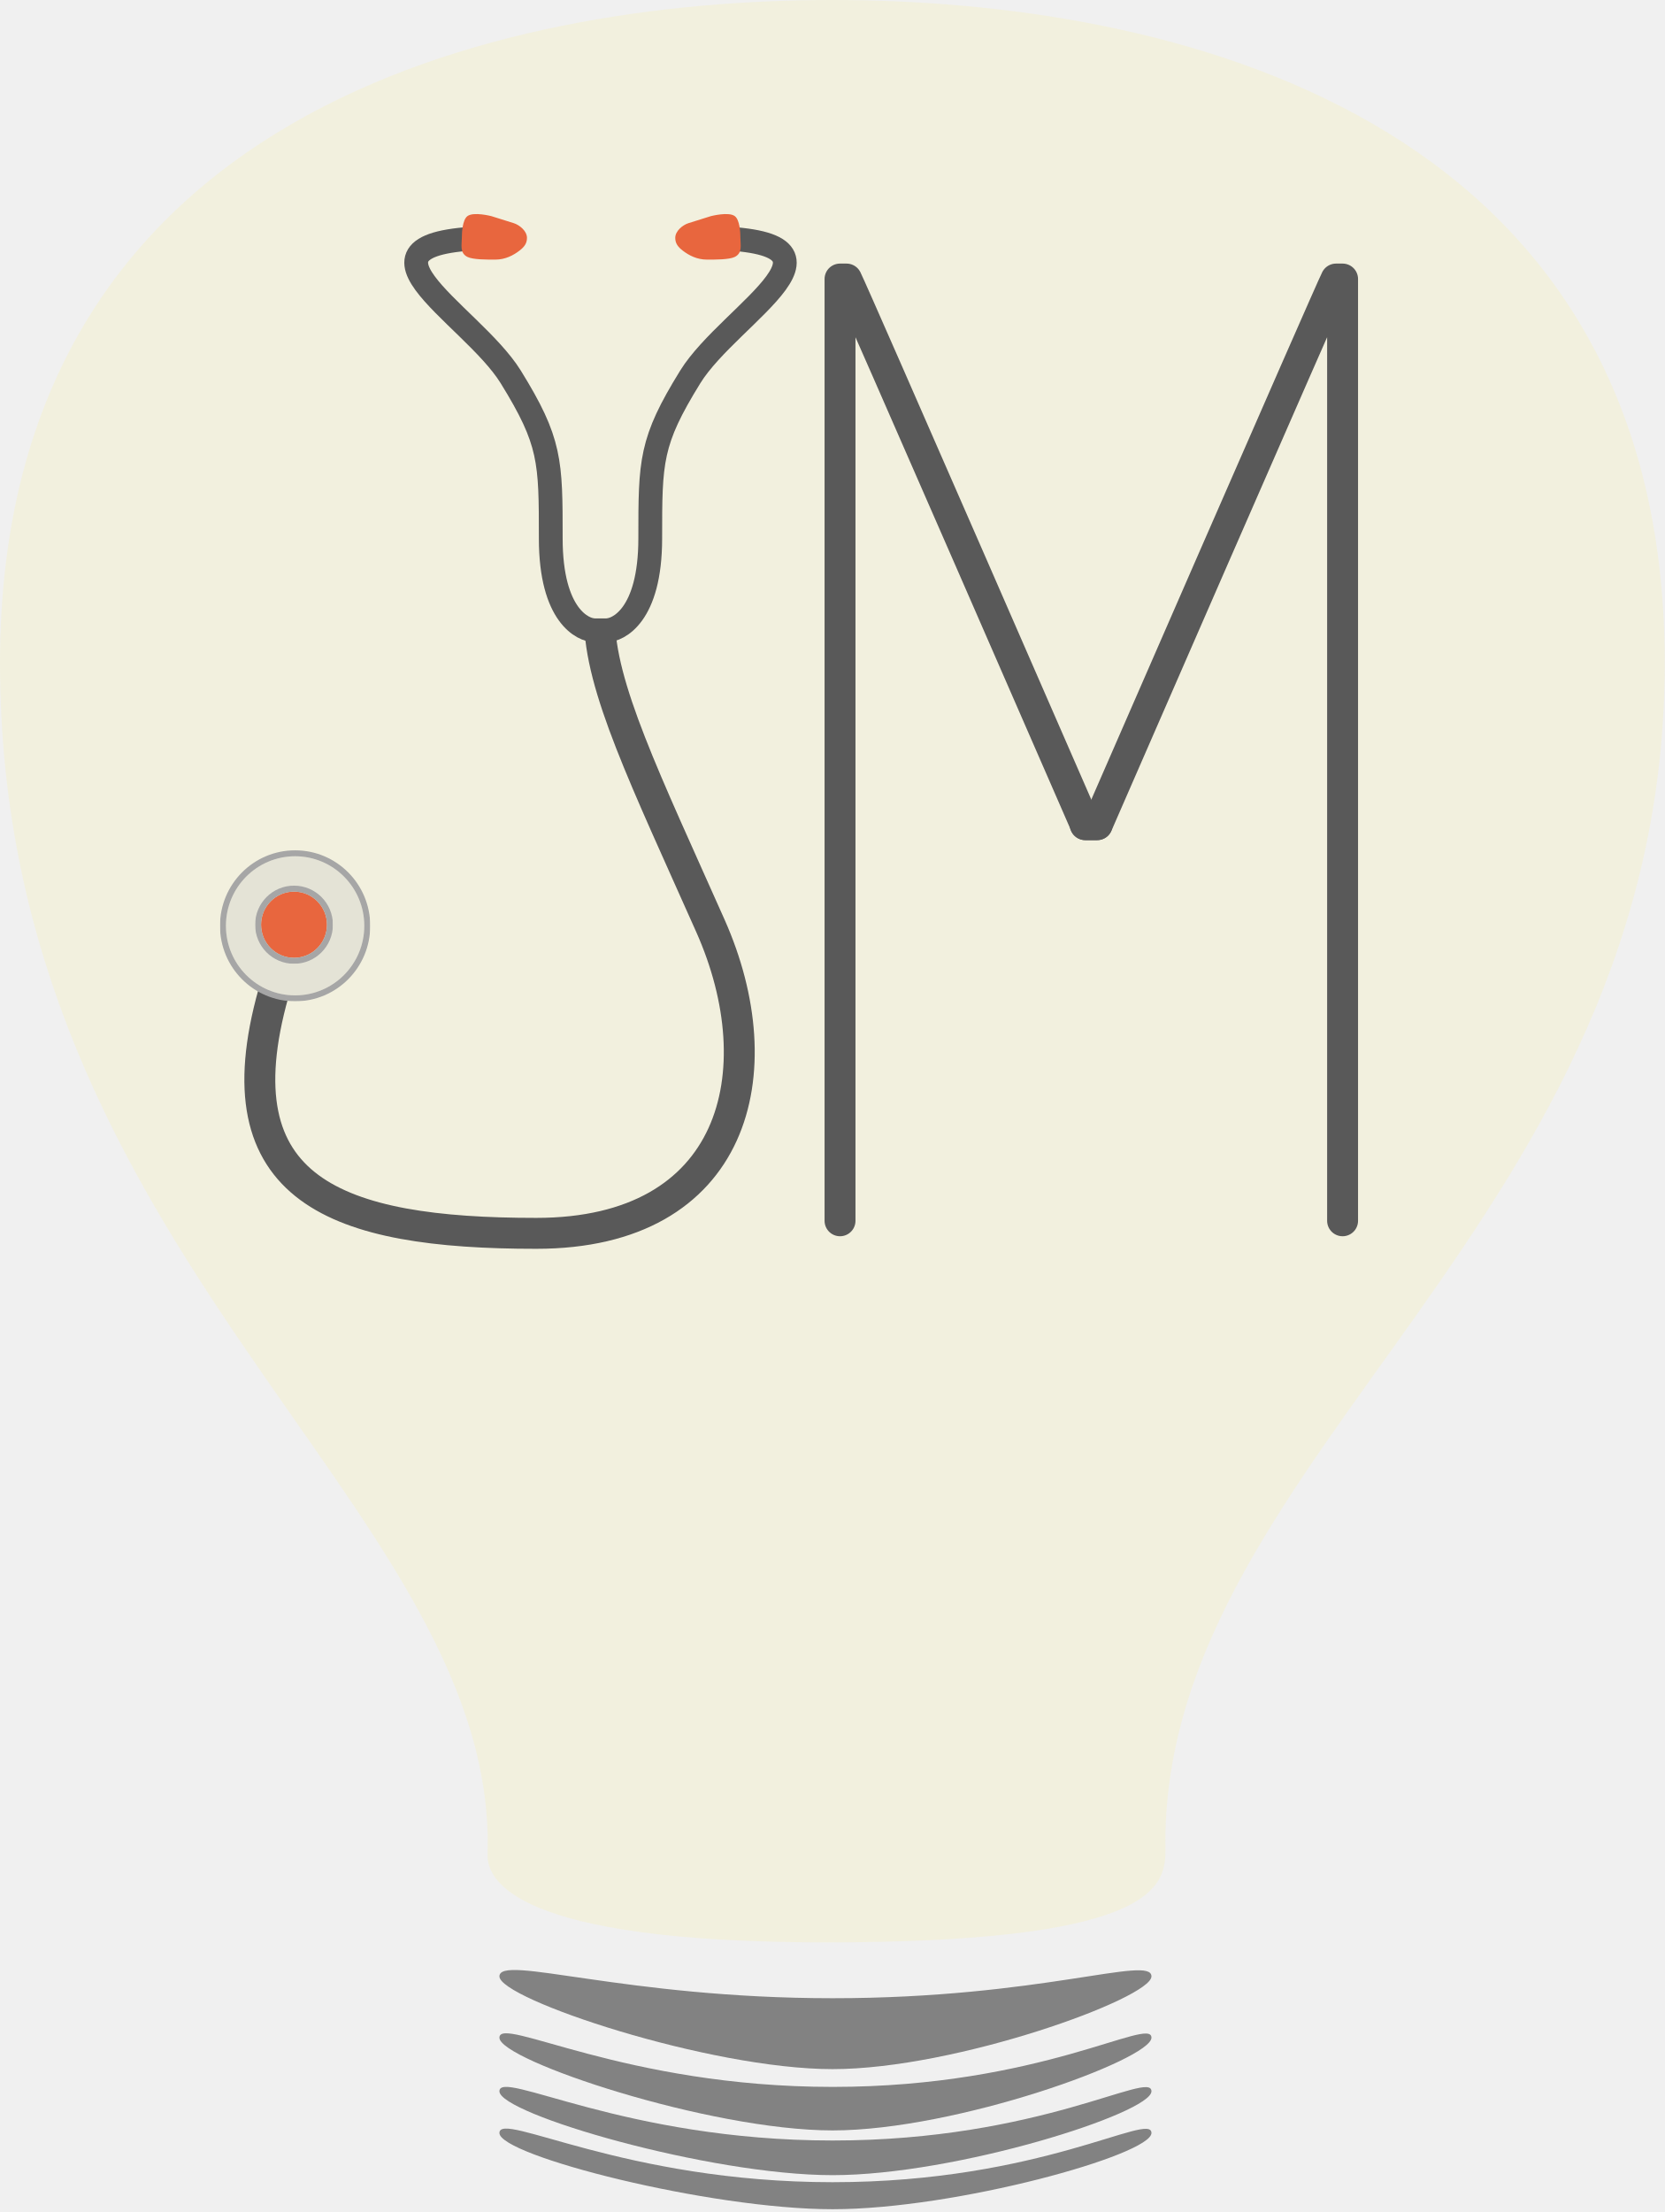
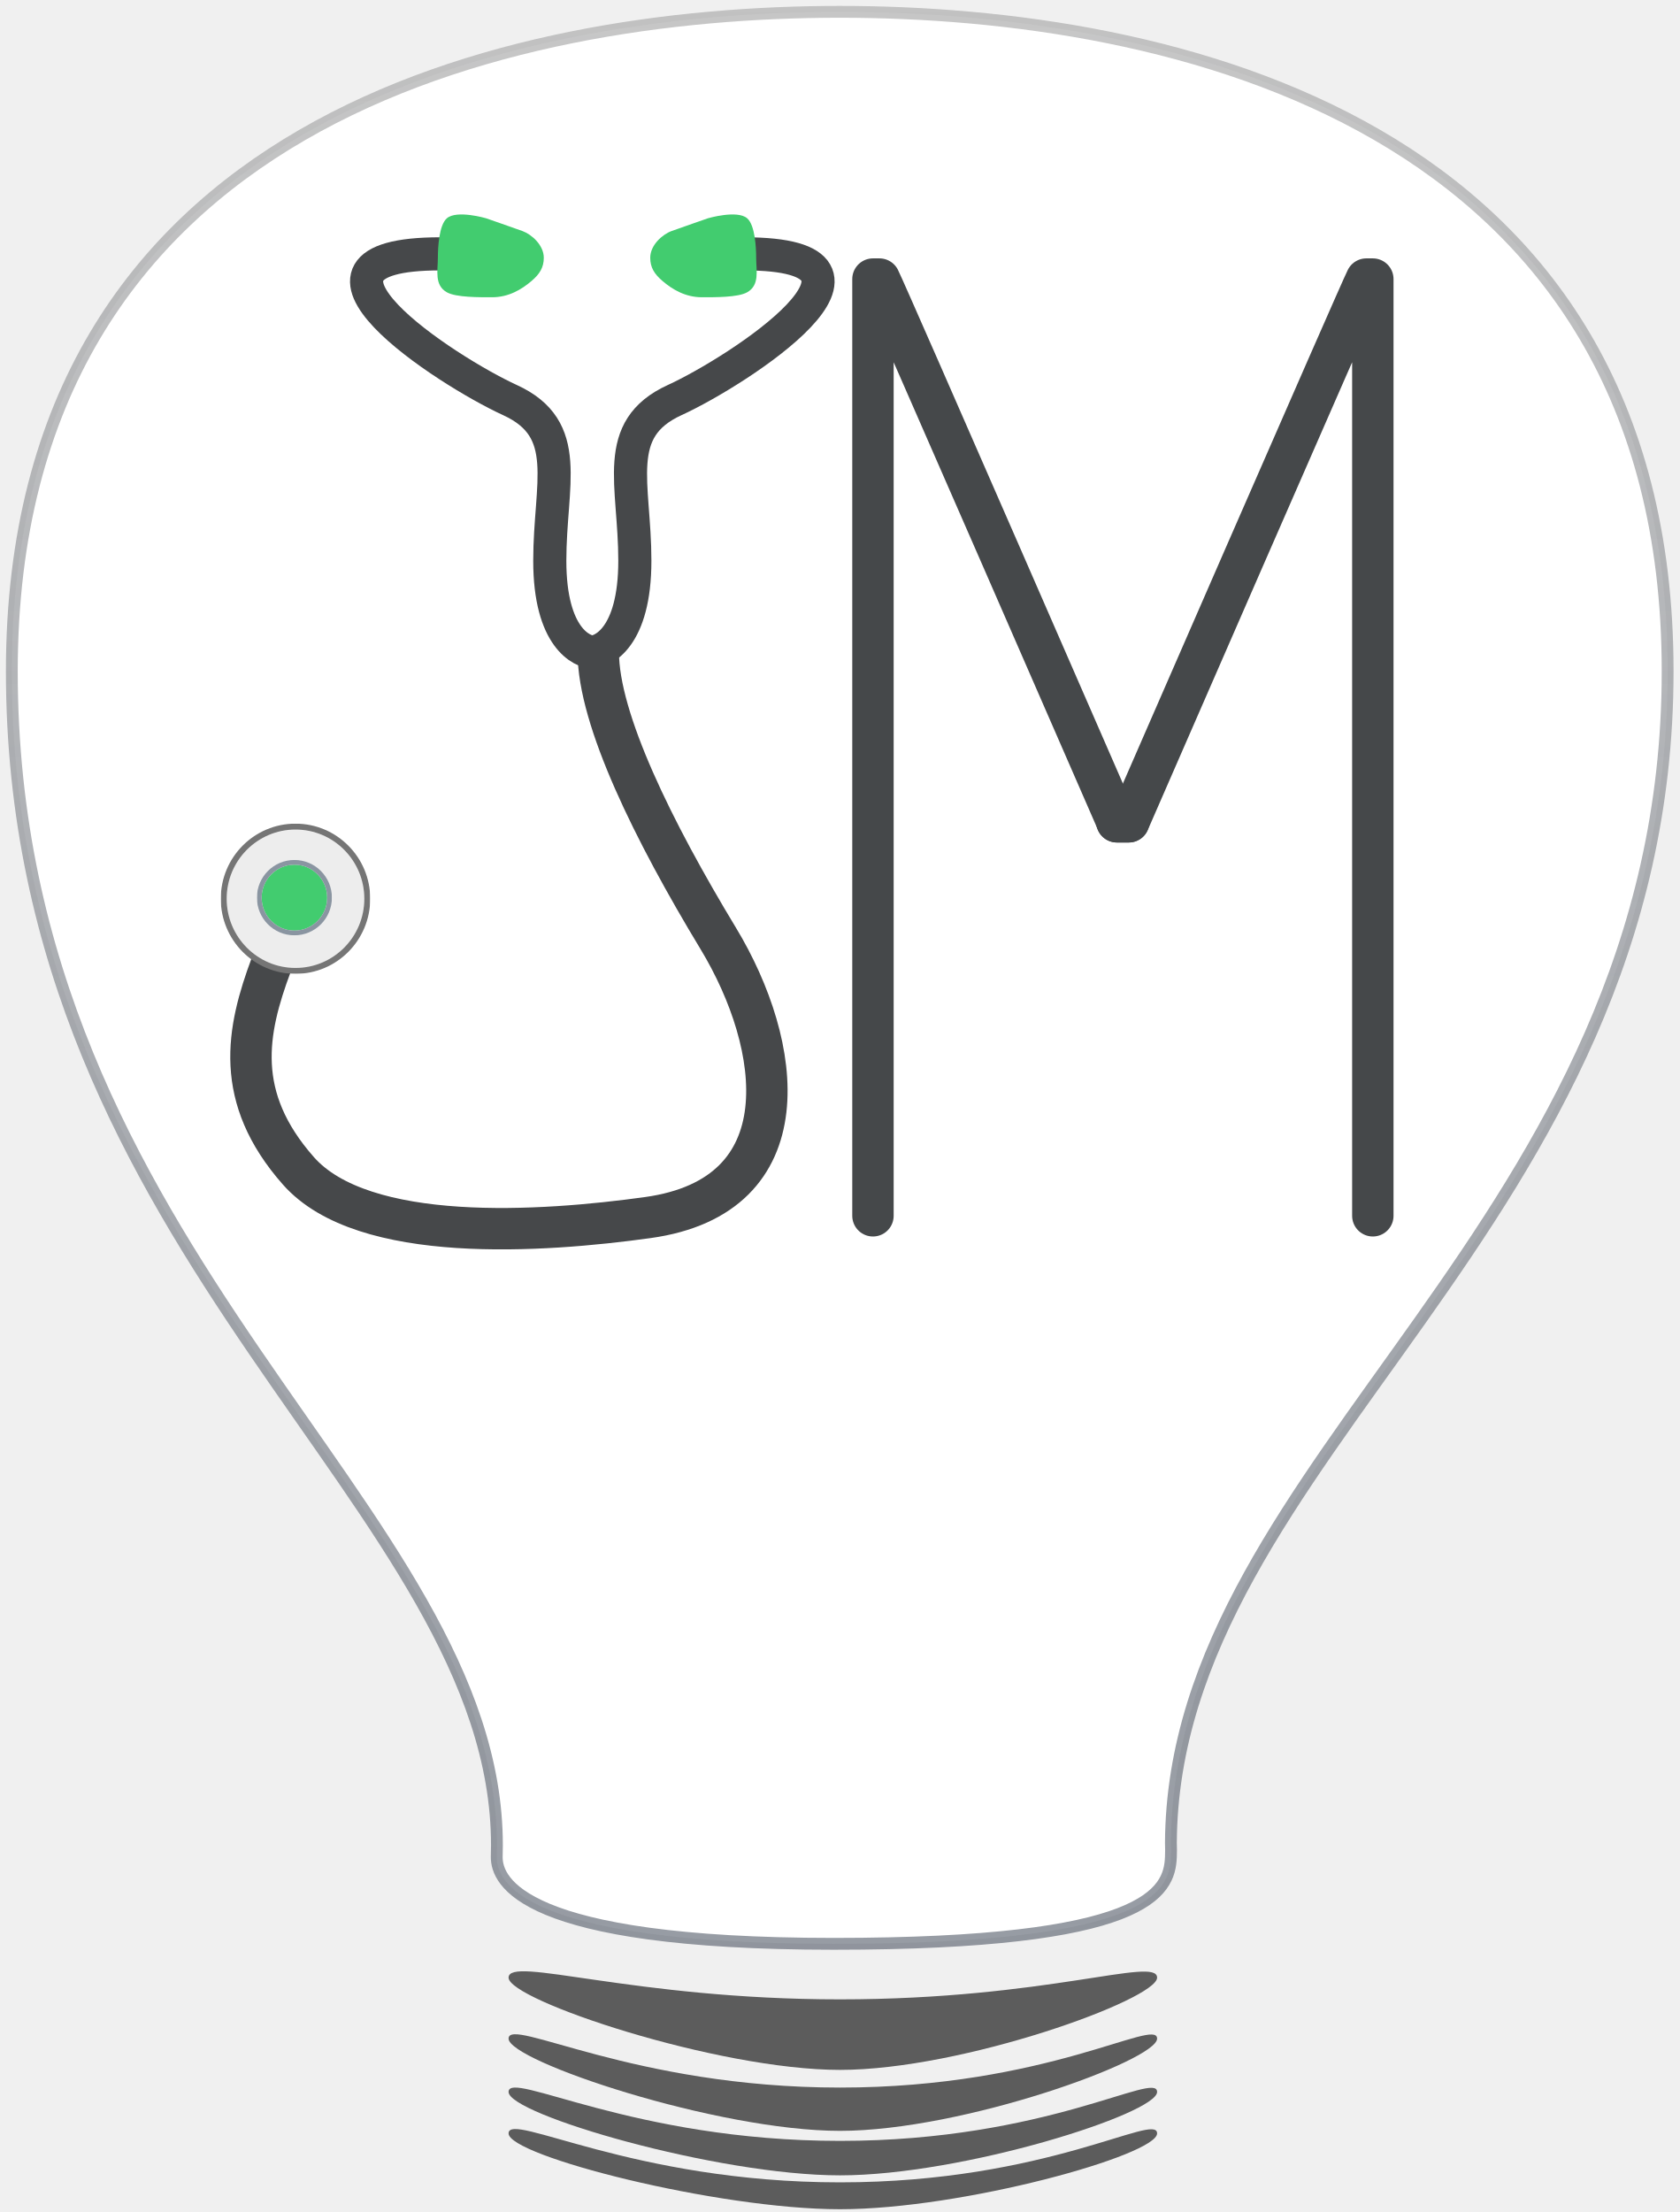
- <svg xmlns="http://www.w3.org/2000/svg" xmlns:xlink="http://www.w3.org/1999/xlink" width="140px" height="186px" viewBox="0 0 140 186" version="1.1">
+ <svg xmlns="http://www.w3.org/2000/svg" xmlns:xlink="http://www.w3.org/1999/xlink" viewBox="0 0 142 187" version="1.1">
  <defs>
-     <ellipse id="path-1" cx="5.818" cy="5.849" rx="5.818" ry="5.849" />
-     <mask id="mask-2" maskContentUnits="userSpaceOnUse" maskUnits="objectBoundingBox" x="-0.5" y="-0.5" width="12.636" height="12.698">
+     <linearGradient x1="50%" y1="0%" x2="50%" y2="100%" id="linearGradient-1">
+       <stop stop-color="#A8A8A8" stop-opacity="0.646" offset="0%" />
+       <stop stop-color="#3E4756" stop-opacity="0.542" offset="100%" />
+     </linearGradient>
+     <ellipse id="path-2" cx="5.818" cy="5.849" rx="5.818" ry="5.849" />
+     <mask id="mask-3" maskContentUnits="userSpaceOnUse" maskUnits="objectBoundingBox" x="-0.5" y="-0.5" width="12.636" height="12.698">
      <rect x="-0.5" y="-0.5" width="12.636" height="12.698" fill="white" />
-       <use xlink:href="#path-1" fill="black" />
+       <use xlink:href="#path-2" fill="black" />
    </mask>
-     <ellipse id="path-3" cx="5.726" cy="5.756" rx="2.771" ry="2.785" />
-     <mask id="mask-4" maskContentUnits="userSpaceOnUse" maskUnits="objectBoundingBox" x="-0.5" y="-0.5" width="6.541" height="6.571">
-       <rect x="2.455" y="2.471" width="6.541" height="6.571" fill="white" />
-       <use xlink:href="#path-3" fill="black" />
+     <path d="M5.726,8.541 C7.256,8.541 8.496,7.294 8.496,5.756 C8.496,4.218 7.256,2.971 5.726,2.971 C4.196,2.971 2.955,4.218 2.955,5.756 C2.955,7.294 4.196,8.541 5.726,8.541 Z" id="path-4" />
+     <mask id="mask-5" maskContentUnits="userSpaceOnUse" maskUnits="objectBoundingBox" x="-0.4" y="-0.4" width="6.341" height="6.371">
+       <rect x="2.555" y="2.571" width="6.341" height="6.371" fill="white" />
+       <use xlink:href="#path-4" fill="black" />
    </mask>
  </defs>
  <g id="Logos" stroke="none" stroke-width="1" fill="none" fill-rule="evenodd">
-     <g id="JM-bulb" transform="translate(-57, -12)">
-       <g id="JM-bulb-on" transform="translate(57, 12)">
-         <g id="Group" transform="translate(42, 164.961)" fill="#828282">
+     <g id="JM-bulb" transform="translate(-466, -11)">
+       <g id="JM-bulb-on" transform="translate(467, 12)">
+         <g id="Group" transform="translate(42, 164.961)" fill="#5C5C5C">
          <path d="M28.024,3.063 C45.536,3.063 54.833,-0.606 54.833,1.228 C54.833,3.063 38.412,9.025 28.024,9.025 C17.637,9.025 3.9173541e-09,3.126 0,1.228 C-3.91735437e-09,-0.67 10.512,3.063 28.024,3.063 Z" id="Path-55" />
          <path d="M28.024,10.52 C45.536,10.52 54.833,4.548 54.833,6.382 C54.833,8.217 38.412,14.179 28.024,14.179 C17.637,14.179 3.9173541e-09,8.28 0,6.382 C-3.91735437e-09,4.484 10.512,10.52 28.024,10.52 Z" id="Path-55-Copy-2" />
          <path d="M28.024,15.027 C45.536,15.027 54.833,9.054 54.833,10.889 C54.833,12.723 38.412,17.941 28.024,17.941 C17.637,17.941 3.9173541e-09,12.787 0,10.889 C-3.91735437e-09,8.991 10.512,15.027 28.024,15.027 Z" id="Path-55-Copy-3" />
          <path d="M28.024,18.533 C45.536,18.533 54.833,12.561 54.833,14.395 C54.833,16.23 38.412,20.805 28.024,20.805 C17.637,20.805 3.9173541e-09,16.293 0,14.395 C-3.91735437e-09,12.497 10.512,18.533 28.024,18.533 Z" id="Path-55-Copy-4" />
        </g>
-         <g id="Group-2">
-           <path d="M98.001,154.793 C98.167,122.171 140,102.717 140,55.75 C140,9.196 97.889,0.002 70,-8.64078501e-08 C42.111,-0.002 0,9.196 0,55.75 C0,105.368 41.016,126.341 41.016,154.989 C41.007,155.321 41,155.658 41,156 C41,158 43,163.329 69.5,163.329 C96,163.329 97.875,159 98,156 C98.017,155.593 98.017,155.19 98.001,154.793 Z" id="BULB" fill-opacity="0.14" fill="#FFEE6E" />
-           <g id="JM-med" transform="translate(18.83333, 17.87013)">
+         <g id="Group-2" stroke="url(#linearGradient-1)" fill="#FFFFFF">
+           <path d="M98.001,154.793 C98.167,122.171 140,102.717 140,55.75 C140,9.196 97.889,0.002 70,-8.64078501e-08 C42.111,-0.002 0,9.196 0,55.75 C0,105.368 41.016,126.341 41.016,154.989 C41.007,155.321 41,155.658 41,156 C41,158 43,163.329 69.5,163.329 C96,163.329 97.875,159 98,156 C98.017,155.593 98.017,155.19 98.001,154.793 Z" id="BULB" />
+         </g>
+         <g id="JM-box-gray-green" transform="translate(18, 17)">
+           <g id="JM-med-Copy">
            <g id="J">
-               <path d="M4.167,65.63 C-0.504,82.272 9.488,85.838 26.267,85.838 C43.045,85.838 46.384,72.282 40.912,59.983 C35.44,47.685 31.584,39.828 31.584,34.129" stroke="#595959" stroke-width="2.6" />
-               <g id="sides" transform="translate(16.16667, 0.12987)">
-                 <path d="M-1.0658141e-14,35 C0.941,35 3.683,33.802 3.683,27.277 C3.683,20.752 3.683,19.137 7.049,13.692 C10.415,8.247 22.622,2 7.905,2" id="right" stroke="#595959" stroke-width="2" transform="translate(7.5, 18.5) scale(-1, 1) translate(-7.5, -18.5) " />
-                 <path d="M16,35 C16.941,35 19.683,33.802 19.683,27.277 C19.683,20.752 19.683,19.137 23.049,13.692 C26.415,8.247 38.622,2 23.905,2" id="right-copy-2" stroke="#595959" stroke-width="2" />
-                 <g id="earpiece" transform="translate(3.811474, 0)" fill="#E8663E">
-                   <path d="M0.494,3.602 C0.969,3.841 2.185,3.83 2.832,3.83 C3.689,3.83 4.362,3.469 4.876,3.074 C5.292,2.755 5.505,2.454 5.505,2.003 C5.505,1.416 4.876,0.922 4.404,0.768 C3.932,0.615 2.517,0.176 2.517,0.176 C2.517,0.176 1.009,-0.22 0.494,0.176 C0.08,0.494 0.027,1.553 0.027,2.003 C0.027,2.591 -0.168,3.267 0.494,3.602 Z" id="Oval-3-Copy-2" />
-                   <path d="M18.47,3.602 C18.944,3.841 20.16,3.83 20.807,3.83 C21.664,3.83 22.337,3.469 22.852,3.074 C23.267,2.755 23.481,2.454 23.481,2.003 C23.481,1.416 22.852,0.922 22.38,0.768 C21.908,0.615 20.492,0.176 20.492,0.176 C20.492,0.176 18.984,-0.22 18.47,0.176 C18.055,0.494 18.002,1.553 18.002,2.003 C18.002,2.591 17.808,3.267 18.47,3.602 Z" id="Oval-3-Copy-2" transform="translate(20.72814, 1.915085) scale(-1, 1) translate(-20.72814, -1.915085) " />
+               <path d="M3.942,63.539 C1.841,69.16 0.733,74.752 6.23,80.981 C11.727,87.209 26.844,86.175 35.782,84.931 C48.957,83.097 47.208,70.391 41.727,61.333 C36.247,52.275 31.584,42.828 31.584,37.129" stroke="#46484A" stroke-width="3.5" />
+               <g id="sides" transform="translate(11.16667, 0.12987)">
+                 <path d="M0.828,37 C1.769,37 4.51,35.802 4.51,29.277 C4.51,22.752 2.501,18.15 7.877,15.692 C13.252,13.234 28.477,3.329 13.76,3.329" id="right" stroke="#46484A" stroke-width="2.8" transform="translate(10.41385, 20.1643) scale(-1, 1) translate(-10.41385, -20.1643) " />
+                 <path d="M19.828,37 C20.769,37 23.51,35.802 23.51,29.277 C23.51,22.752 21.501,18.15 26.877,15.692 C32.252,13.234 47.477,3.329 32.76,3.329" id="right-copy-3" stroke="#46484A" stroke-width="2.8" />
+                 <g id="earpiece" transform="translate(6.811474, 0)" fill="#42CC6F">
+                   <path d="M18.808,6.582 C19.583,7.02 21.572,7 22.629,7 C24.03,7 25.13,6.339 25.971,5.618 C26.651,5.035 27,4.484 27,3.661 C27,2.589 25.971,1.685 25.2,1.404 C24.429,1.124 22.114,0.321 22.114,0.321 C22.114,0.321 19.649,-0.401 18.808,0.321 C18.13,0.903 18.044,2.838 18.044,3.661 C18.044,4.735 17.726,5.972 18.808,6.582 Z" id="Oval-3-Copy-2" transform="translate(22.5, 3.5) scale(-1, 1) translate(-22.5, -3.5) " />
+                   <path d="M0.808,6.582 C1.583,7.02 3.572,7 4.629,7 C6.03,7 7.13,6.339 7.971,5.618 C8.651,5.035 9,4.484 9,3.661 C9,2.589 7.971,1.685 7.2,1.404 C6.429,1.124 4.114,0.321 4.114,0.321 C4.114,0.321 1.649,-0.401 0.808,0.321 C0.13,0.903 0.044,2.838 0.044,3.661 C0.044,4.735 -0.274,5.972 0.808,6.582 Z" id="Oval-3-Copy-3" />
                </g>
              </g>
-               <g id="bell" transform="translate(0.166667, 54.12987)">
+               <g id="bell" transform="translate(0.166667, 52.12987)">
                <g id="bell-outer">
-                   <use fill-opacity="0.303" fill="#C3C3C3" fill-rule="evenodd" xlink:href="#path-1" />
-                   <use stroke="#A6A6A6" mask="url(#mask-2)" stroke-width="1" xlink:href="#path-1" />
+                   <use fill-opacity="0.303" fill="#C3C3C3" fill-rule="evenodd" xlink:href="#path-2" />
+                   <use stroke="#757575" mask="url(#mask-3)" stroke-width="1" xlink:href="#path-2" />
                </g>
                <g id="bell-inner">
-                   <use fill="#E8663E" fill-rule="evenodd" xlink:href="#path-3" />
-                   <use stroke="#A6A6A6" mask="url(#mask-4)" stroke-width="1" xlink:href="#path-3" />
+                   <use fill="#42CC6F" fill-rule="evenodd" xlink:href="#path-4" />
+                   <use stroke="#8A95A1" mask="url(#mask-5)" stroke-width="0.8" xlink:href="#path-4" />
                </g>
              </g>
            </g>
-             <g id="M" transform="translate(51.79576, 5.592852)" stroke="#595959" stroke-width="2.6" stroke-linecap="round" stroke-linejoin="round">
+             <g id="M" transform="translate(54.79576, 5.592852)" stroke="#45484A" stroke-width="3.5" stroke-linecap="round" stroke-linejoin="round">
              <path d="M0.014,79.189 L0.014,2.75580948e-15 C0.835,-7.13845062e-15 -0.16,-1.70327109e-14 0.561,-7.13845079e-15 C1.146,1.136 20.648,45.88 20.648,45.88 L21.635,45.88" id="M-left" />
              <path d="M42.278,79.189 L42.278,1.3992597e-14 C41.457,4.09833685e-15 42.452,-5.79592341e-15 41.73,4.09833669e-15 C41.146,1.136 21.644,45.88 21.644,45.88 L20.631,45.88" id="M-right" />
            </g>
          </g>
        </g>
      </g>
    </g>
  </g>
</svg>
